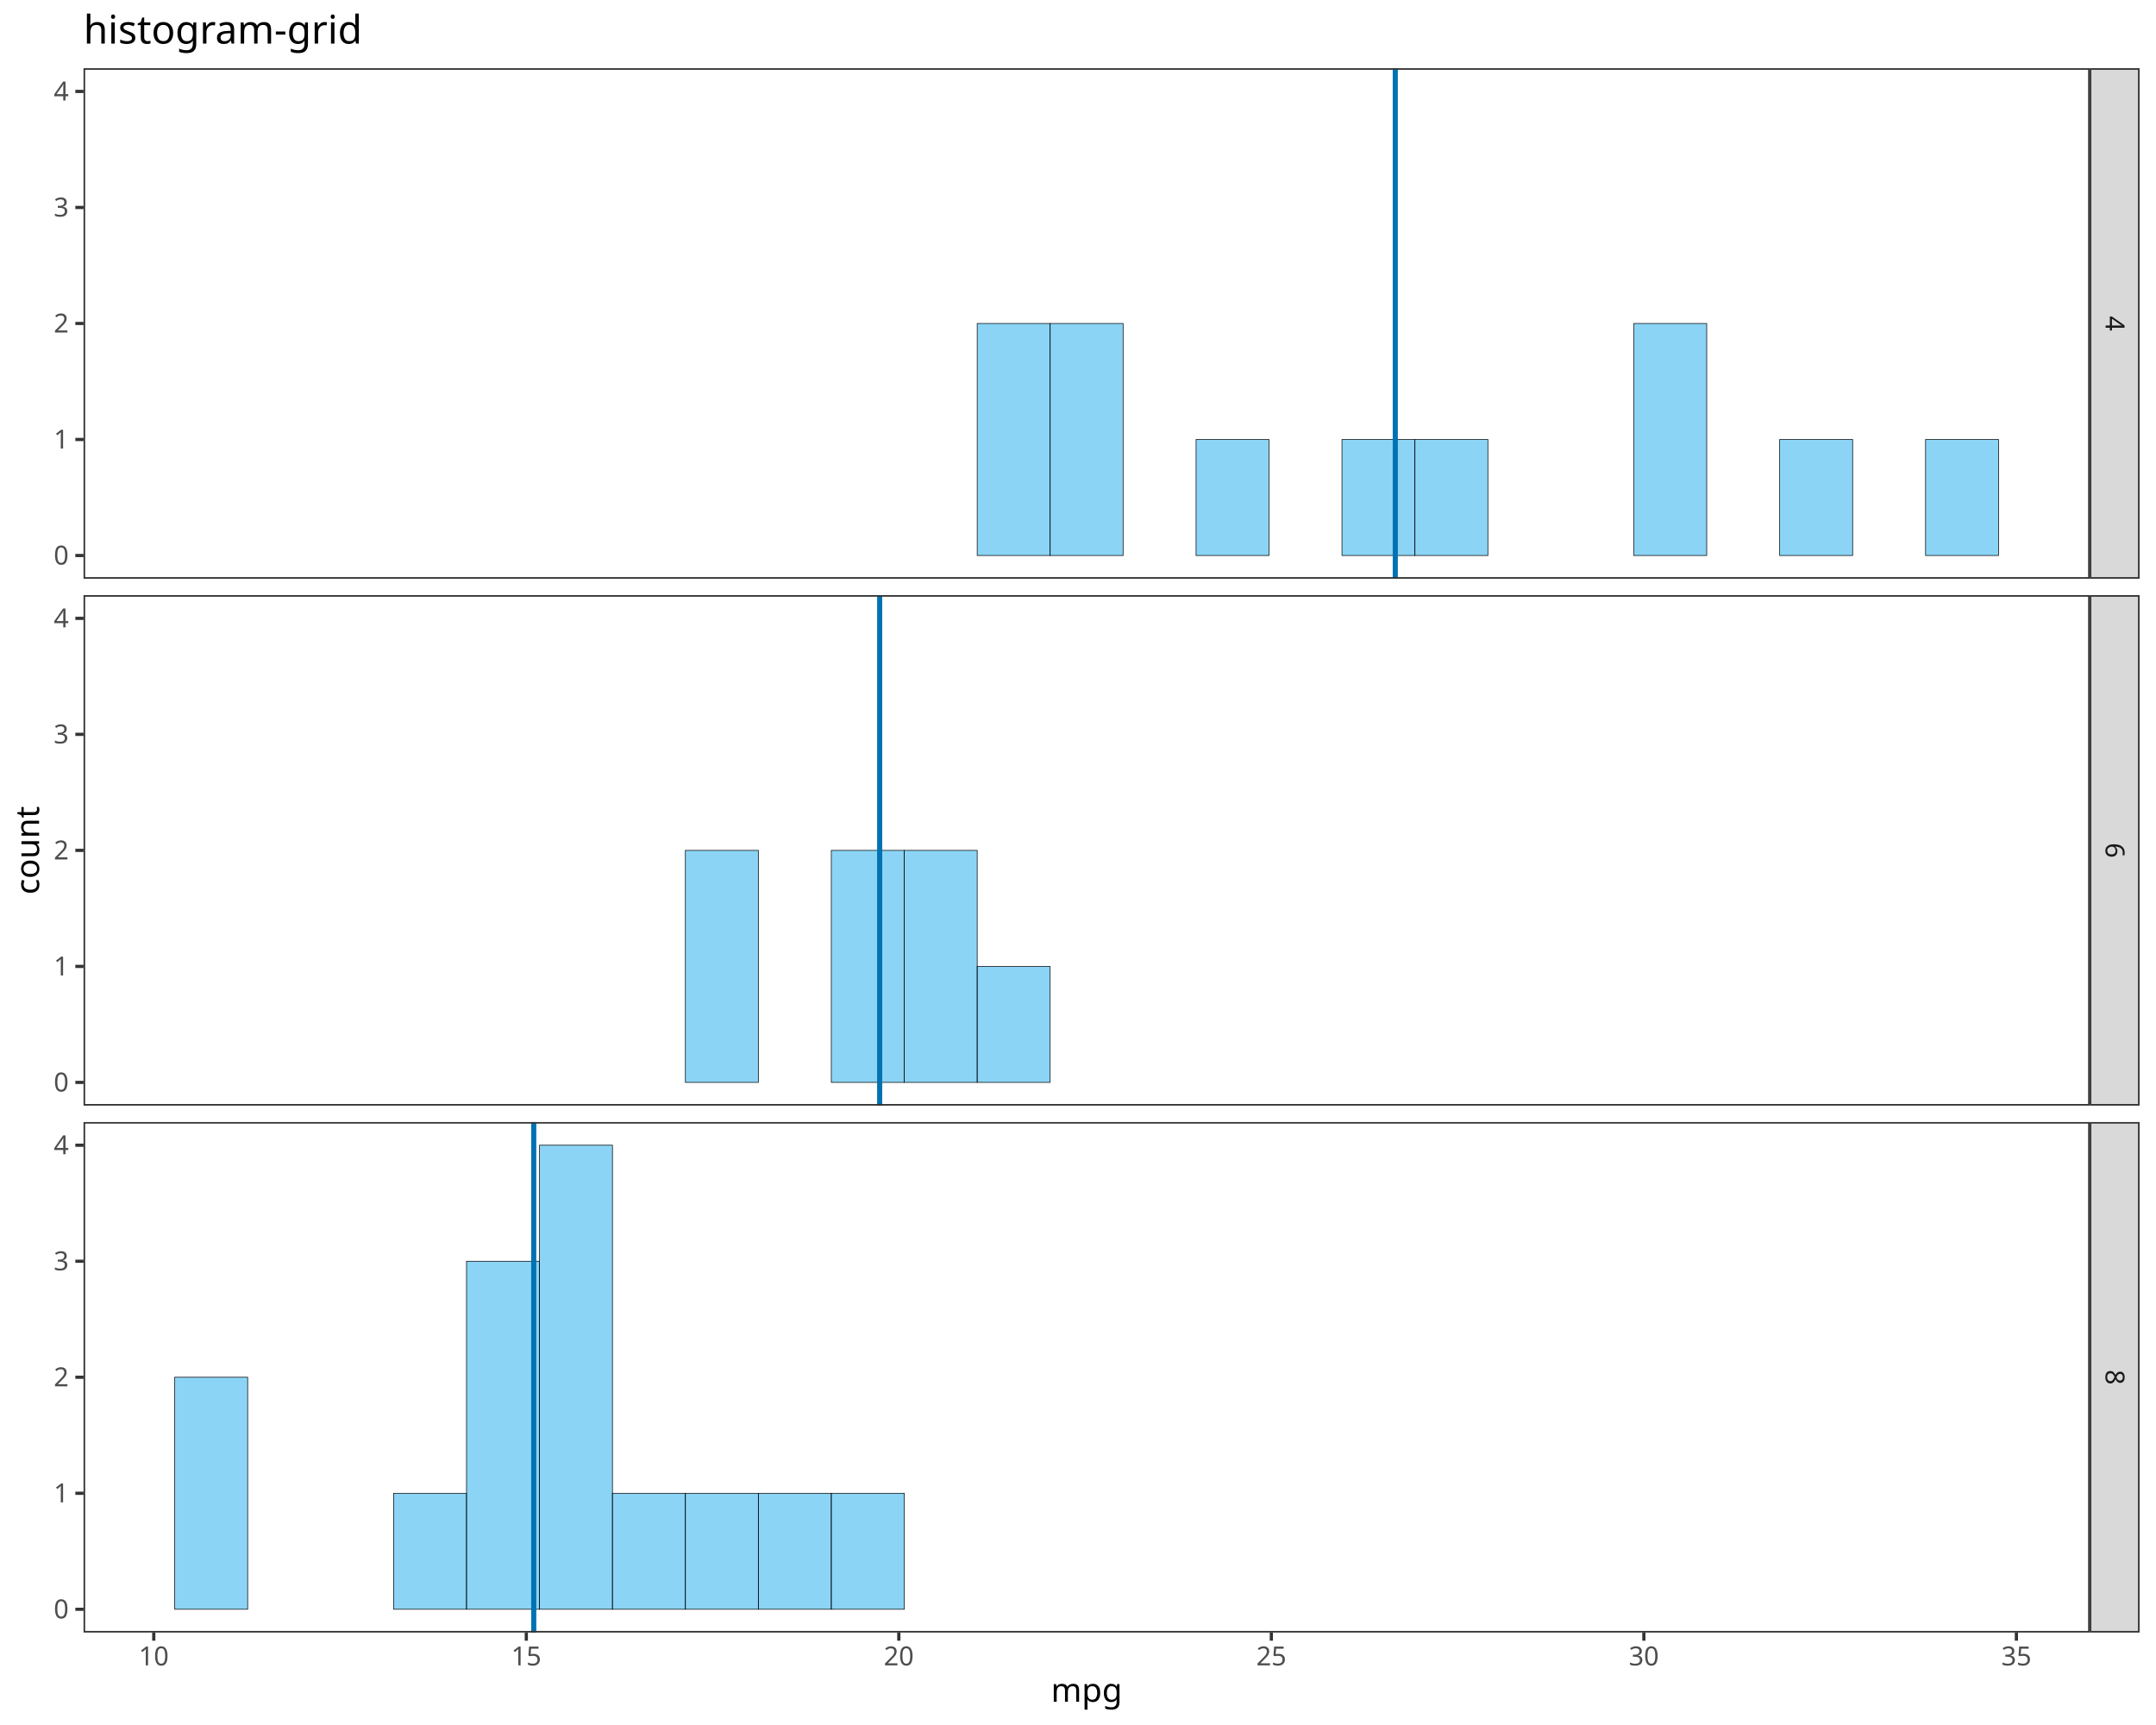
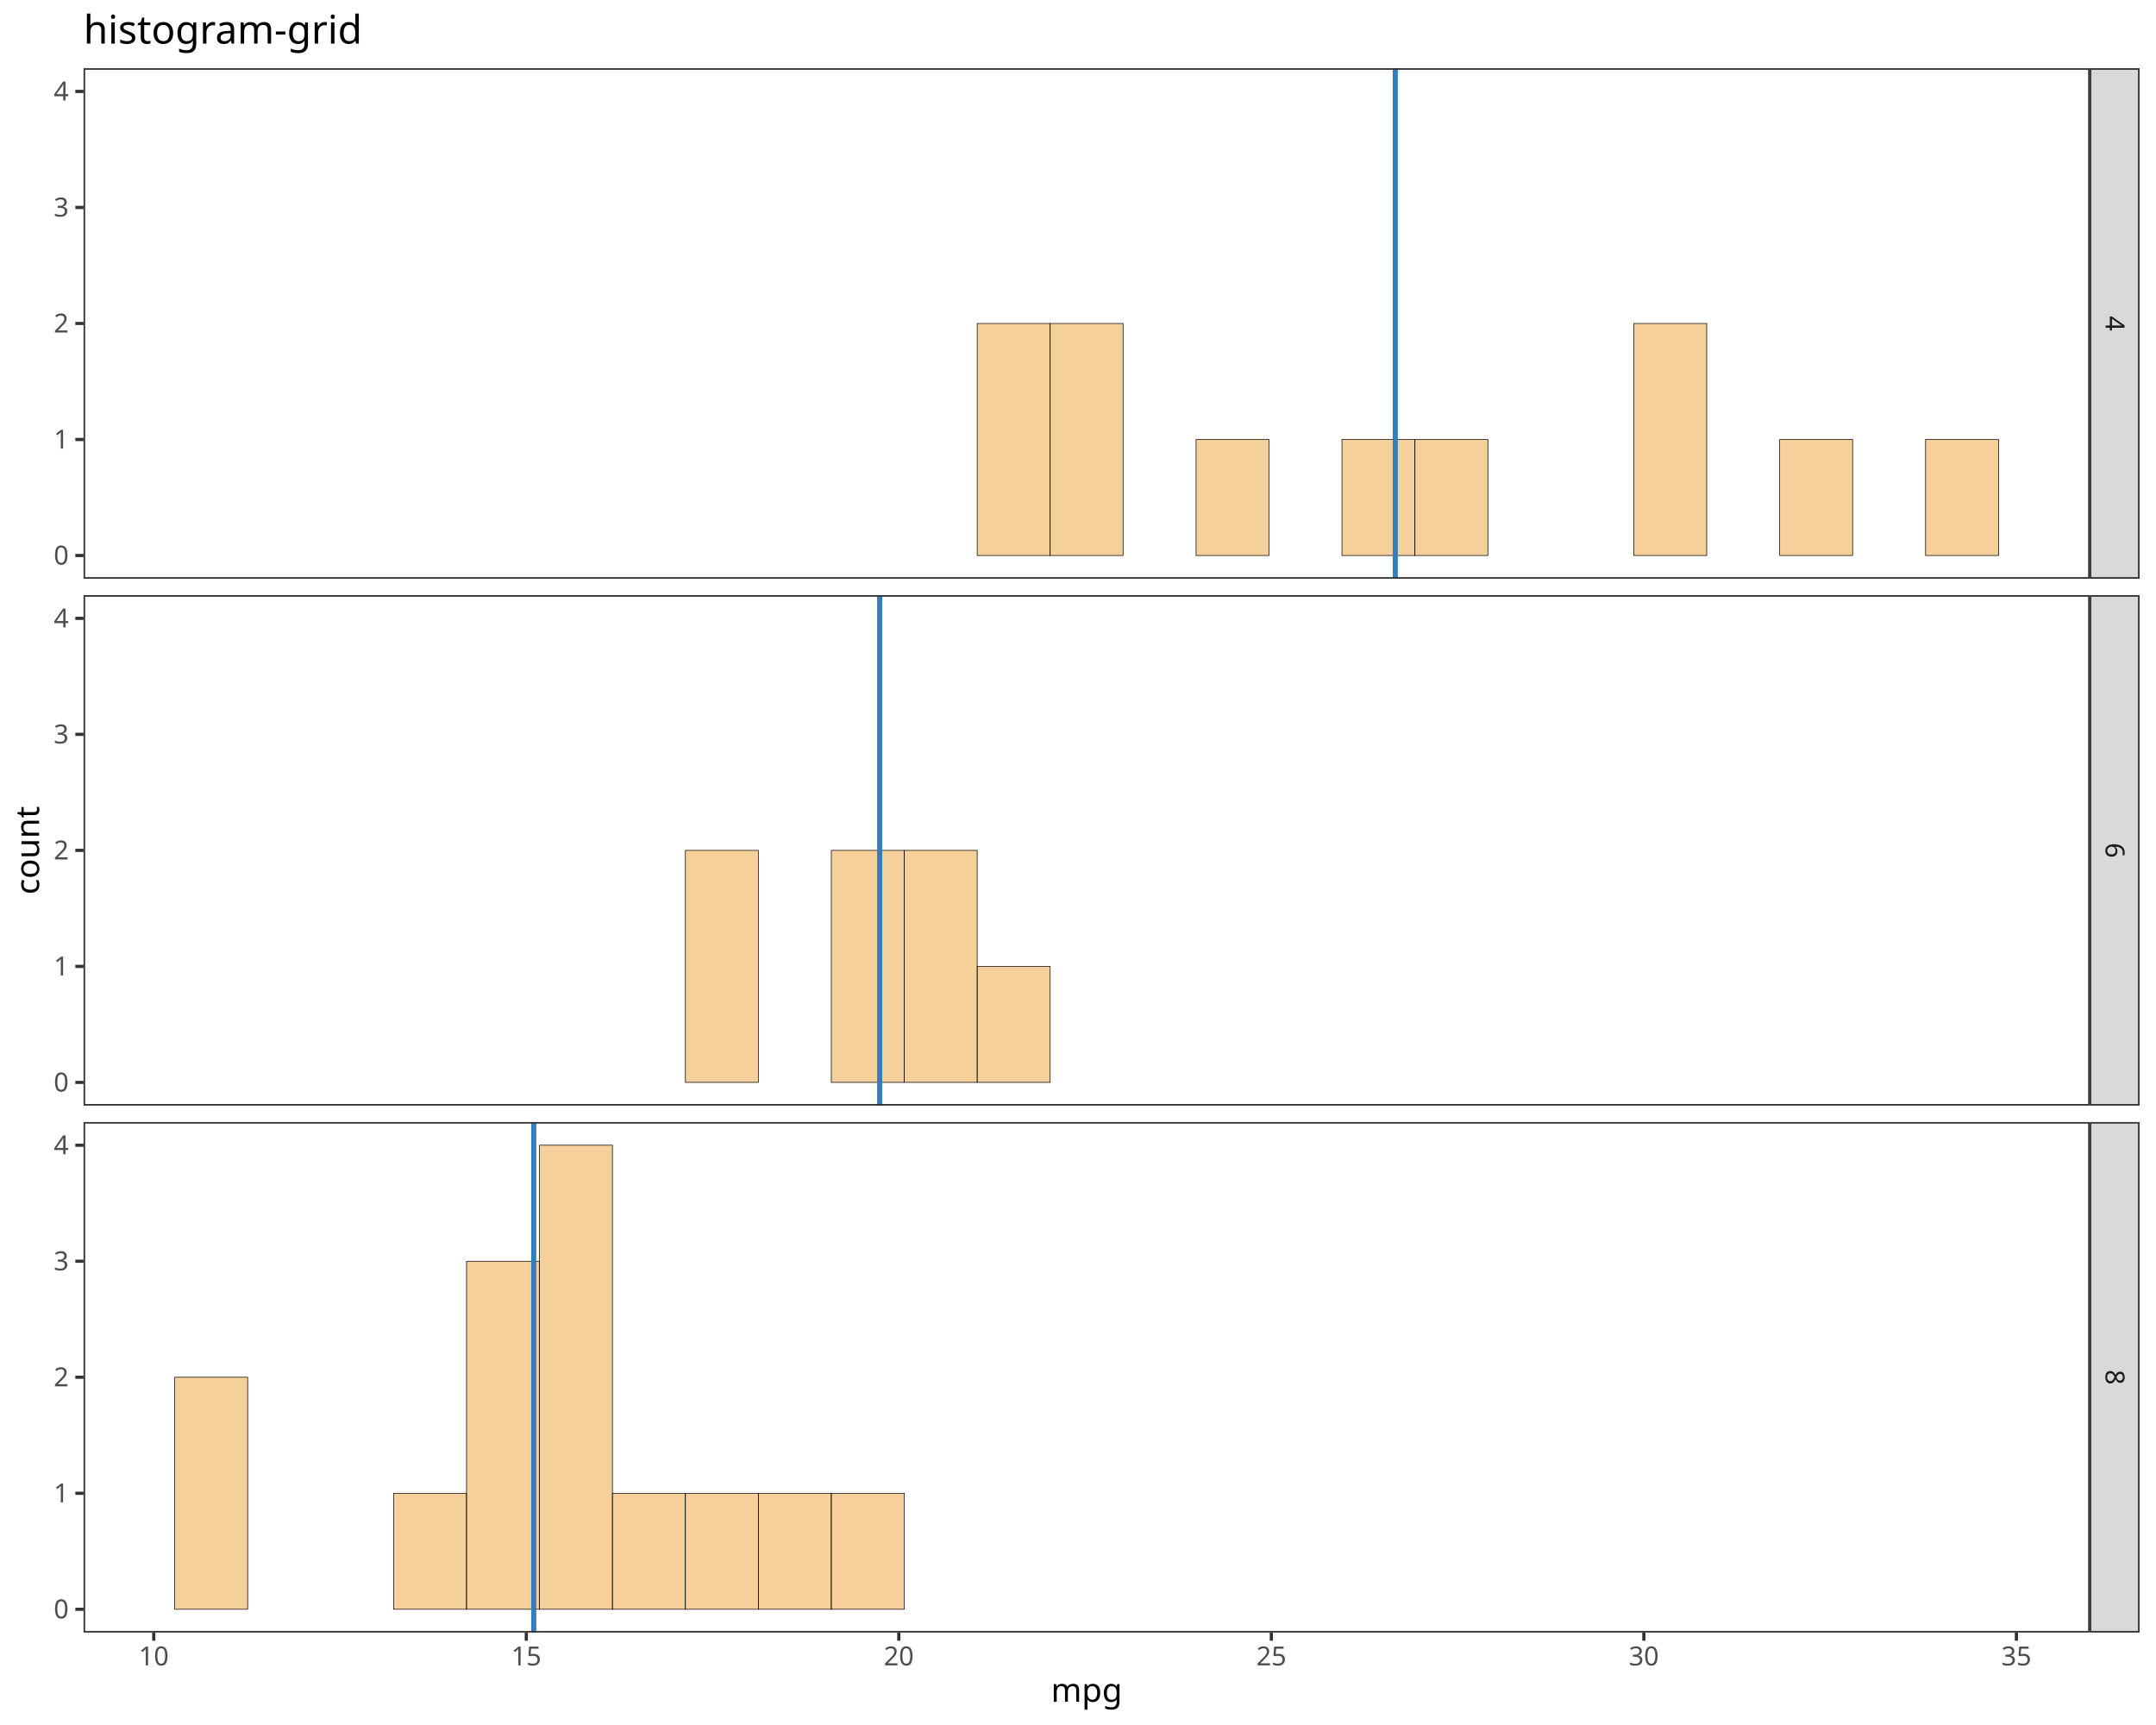
<svg xmlns="http://www.w3.org/2000/svg" class="svglite" data-engine-version="2.0" width="720.00pt" height="576.00pt" viewBox="0 0 720.00 576.00">
  <defs>
    <style type="text/css">
    .svglite line, .svglite polyline, .svglite polygon, .svglite path, .svglite rect, .svglite circle {
      fill: none;
      stroke: #000000;
      stroke-linecap: round;
      stroke-linejoin: round;
      stroke-miterlimit: 10.00;
    }
  </style>
  </defs>
  <rect width="100%" height="100%" style="stroke: none; fill: #FFFFFF;" />
  <defs>
    <clipPath id="cpMC4wMHw3MjAuMDB8MC4wMHw1NzYuMDA=">
      <rect x="0.00" y="0.00" width="720.00" height="576.00" />
    </clipPath>
  </defs>
  <g clip-path="url(#cpMC4wMHw3MjAuMDB8MC4wMHw1NzYuMDA=)">
    <rect x="0.00" y="0.00" width="720.00" height="576.00" style="stroke-width: 1.07; stroke: #FFFFFF; fill: #FFFFFF;" />
  </g>
  <defs>
    <clipPath id="cpMjcuOTB8Njk3Ljg3fDIyLjc4fDE5My4yNA==">
      <rect x="27.90" y="22.78" width="669.97" height="170.46" />
    </clipPath>
  </defs>
  <g clip-path="url(#cpMjcuOTB8Njk3Ljg3fDIyLjc4fDE5My4yNA==)">
    <rect x="27.90" y="22.78" width="669.97" height="170.46" style="stroke-width: 1.07; stroke: none; fill: #FFFFFF;" />
-     <rect x="58.35" y="185.49" width="24.36" height="0.00" style="stroke-width: 0.21; stroke-linecap: square; stroke-linejoin: miter; fill: #19ABED; fill-opacity: 0.50;" />
-     <rect x="82.71" y="185.49" width="24.36" height="0.00" style="stroke-width: 0.21; stroke-linecap: square; stroke-linejoin: miter; fill: #19ABED; fill-opacity: 0.50;" />
-     <rect x="107.08" y="185.49" width="24.36" height="0.00" style="stroke-width: 0.21; stroke-linecap: square; stroke-linejoin: miter; fill: #19ABED; fill-opacity: 0.50;" />
-     <rect x="131.44" y="185.49" width="24.36" height="0.00" style="stroke-width: 0.21; stroke-linecap: square; stroke-linejoin: miter; fill: #19ABED; fill-opacity: 0.50;" />
-     <rect x="155.80" y="185.49" width="24.36" height="0.00" style="stroke-width: 0.21; stroke-linecap: square; stroke-linejoin: miter; fill: #19ABED; fill-opacity: 0.50;" />
-     <rect x="180.17" y="185.49" width="24.36" height="0.00" style="stroke-width: 0.21; stroke-linecap: square; stroke-linejoin: miter; fill: #19ABED; fill-opacity: 0.50;" />
-     <rect x="204.53" y="185.49" width="24.36" height="0.00" style="stroke-width: 0.21; stroke-linecap: square; stroke-linejoin: miter; fill: #19ABED; fill-opacity: 0.50;" />
-     <rect x="228.89" y="185.49" width="24.36" height="0.00" style="stroke-width: 0.21; stroke-linecap: square; stroke-linejoin: miter; fill: #19ABED; fill-opacity: 0.50;" />
-     <rect x="253.25" y="185.49" width="24.36" height="0.00" style="stroke-width: 0.21; stroke-linecap: square; stroke-linejoin: miter; fill: #19ABED; fill-opacity: 0.50;" />
-     <rect x="277.62" y="185.49" width="24.36" height="0.00" style="stroke-width: 0.21; stroke-linecap: square; stroke-linejoin: miter; fill: #19ABED; fill-opacity: 0.50;" />
-     <rect x="301.98" y="185.49" width="24.36" height="0.00" style="stroke-width: 0.21; stroke-linecap: square; stroke-linejoin: miter; fill: #19ABED; fill-opacity: 0.50;" />
-     <rect x="326.34" y="108.01" width="24.36" height="77.48" style="stroke-width: 0.21; stroke-linecap: square; stroke-linejoin: miter; fill: #19ABED; fill-opacity: 0.50;" />
-     <rect x="350.70" y="108.01" width="24.36" height="77.48" style="stroke-width: 0.21; stroke-linecap: square; stroke-linejoin: miter; fill: #19ABED; fill-opacity: 0.50;" />
-     <rect x="375.07" y="185.49" width="24.36" height="0.00" style="stroke-width: 0.21; stroke-linecap: square; stroke-linejoin: miter; fill: #19ABED; fill-opacity: 0.50;" />
-     <rect x="399.43" y="146.75" width="24.36" height="38.74" style="stroke-width: 0.21; stroke-linecap: square; stroke-linejoin: miter; fill: #19ABED; fill-opacity: 0.50;" />
-     <rect x="423.79" y="185.49" width="24.36" height="0.00" style="stroke-width: 0.21; stroke-linecap: square; stroke-linejoin: miter; fill: #19ABED; fill-opacity: 0.50;" />
-     <rect x="448.15" y="146.75" width="24.36" height="38.74" style="stroke-width: 0.21; stroke-linecap: square; stroke-linejoin: miter; fill: #19ABED; fill-opacity: 0.50;" />
-     <rect x="472.52" y="146.75" width="24.36" height="38.74" style="stroke-width: 0.21; stroke-linecap: square; stroke-linejoin: miter; fill: #19ABED; fill-opacity: 0.50;" />
-     <rect x="496.88" y="185.49" width="24.36" height="0.00" style="stroke-width: 0.21; stroke-linecap: square; stroke-linejoin: miter; fill: #19ABED; fill-opacity: 0.50;" />
-     <rect x="521.24" y="185.49" width="24.36" height="0.00" style="stroke-width: 0.21; stroke-linecap: square; stroke-linejoin: miter; fill: #19ABED; fill-opacity: 0.50;" />
-     <rect x="545.60" y="108.01" width="24.36" height="77.48" style="stroke-width: 0.21; stroke-linecap: square; stroke-linejoin: miter; fill: #19ABED; fill-opacity: 0.50;" />
-     <rect x="569.97" y="185.49" width="24.36" height="0.00" style="stroke-width: 0.21; stroke-linecap: square; stroke-linejoin: miter; fill: #19ABED; fill-opacity: 0.50;" />
-     <rect x="594.33" y="146.75" width="24.36" height="38.74" style="stroke-width: 0.21; stroke-linecap: square; stroke-linejoin: miter; fill: #19ABED; fill-opacity: 0.50;" />
-     <rect x="618.69" y="185.49" width="24.36" height="0.00" style="stroke-width: 0.21; stroke-linecap: square; stroke-linejoin: miter; fill: #19ABED; fill-opacity: 0.50;" />
-     <rect x="643.05" y="146.75" width="24.36" height="38.74" style="stroke-width: 0.21; stroke-linecap: square; stroke-linejoin: miter; fill: #19ABED; fill-opacity: 0.50;" />
-     <line x1="465.96" y1="193.24" x2="465.96" y2="22.78" style="stroke-width: 1.71; stroke: #0072B2; stroke-linecap: butt;" />
+     <rect x="58.35" y="185.49" width="24.36" height="0.00" style="stroke-width: 0.21; stroke-linecap: square; stroke-linejoin: miter; fill: #EEA236; fill-opacity: 0.50;" />
+     <rect x="82.71" y="185.49" width="24.36" height="0.00" style="stroke-width: 0.21; stroke-linecap: square; stroke-linejoin: miter; fill: #EEA236; fill-opacity: 0.50;" />
+     <rect x="107.08" y="185.49" width="24.36" height="0.00" style="stroke-width: 0.21; stroke-linecap: square; stroke-linejoin: miter; fill: #EEA236; fill-opacity: 0.50;" />
+     <rect x="131.44" y="185.49" width="24.36" height="0.00" style="stroke-width: 0.21; stroke-linecap: square; stroke-linejoin: miter; fill: #EEA236; fill-opacity: 0.50;" />
+     <rect x="155.80" y="185.49" width="24.36" height="0.00" style="stroke-width: 0.21; stroke-linecap: square; stroke-linejoin: miter; fill: #EEA236; fill-opacity: 0.50;" />
+     <rect x="180.17" y="185.49" width="24.36" height="0.00" style="stroke-width: 0.21; stroke-linecap: square; stroke-linejoin: miter; fill: #EEA236; fill-opacity: 0.50;" />
+     <rect x="204.53" y="185.49" width="24.36" height="0.00" style="stroke-width: 0.21; stroke-linecap: square; stroke-linejoin: miter; fill: #EEA236; fill-opacity: 0.50;" />
+     <rect x="228.89" y="185.49" width="24.36" height="0.00" style="stroke-width: 0.21; stroke-linecap: square; stroke-linejoin: miter; fill: #EEA236; fill-opacity: 0.50;" />
+     <rect x="253.25" y="185.49" width="24.36" height="0.00" style="stroke-width: 0.21; stroke-linecap: square; stroke-linejoin: miter; fill: #EEA236; fill-opacity: 0.50;" />
+     <rect x="277.62" y="185.49" width="24.36" height="0.00" style="stroke-width: 0.21; stroke-linecap: square; stroke-linejoin: miter; fill: #EEA236; fill-opacity: 0.50;" />
+     <rect x="301.98" y="185.49" width="24.36" height="0.00" style="stroke-width: 0.21; stroke-linecap: square; stroke-linejoin: miter; fill: #EEA236; fill-opacity: 0.50;" />
+     <rect x="326.34" y="108.01" width="24.36" height="77.48" style="stroke-width: 0.21; stroke-linecap: square; stroke-linejoin: miter; fill: #EEA236; fill-opacity: 0.50;" />
+     <rect x="350.70" y="108.01" width="24.36" height="77.48" style="stroke-width: 0.21; stroke-linecap: square; stroke-linejoin: miter; fill: #EEA236; fill-opacity: 0.50;" />
+     <rect x="375.07" y="185.49" width="24.36" height="0.00" style="stroke-width: 0.21; stroke-linecap: square; stroke-linejoin: miter; fill: #EEA236; fill-opacity: 0.50;" />
+     <rect x="399.43" y="146.75" width="24.36" height="38.74" style="stroke-width: 0.21; stroke-linecap: square; stroke-linejoin: miter; fill: #EEA236; fill-opacity: 0.50;" />
+     <rect x="423.79" y="185.49" width="24.36" height="0.00" style="stroke-width: 0.21; stroke-linecap: square; stroke-linejoin: miter; fill: #EEA236; fill-opacity: 0.50;" />
+     <rect x="448.15" y="146.75" width="24.36" height="38.74" style="stroke-width: 0.21; stroke-linecap: square; stroke-linejoin: miter; fill: #EEA236; fill-opacity: 0.50;" />
+     <rect x="472.52" y="146.75" width="24.36" height="38.74" style="stroke-width: 0.21; stroke-linecap: square; stroke-linejoin: miter; fill: #EEA236; fill-opacity: 0.50;" />
+     <rect x="496.88" y="185.49" width="24.36" height="0.00" style="stroke-width: 0.21; stroke-linecap: square; stroke-linejoin: miter; fill: #EEA236; fill-opacity: 0.50;" />
+     <rect x="521.24" y="185.49" width="24.36" height="0.00" style="stroke-width: 0.21; stroke-linecap: square; stroke-linejoin: miter; fill: #EEA236; fill-opacity: 0.50;" />
+     <rect x="545.60" y="108.01" width="24.36" height="77.48" style="stroke-width: 0.21; stroke-linecap: square; stroke-linejoin: miter; fill: #EEA236; fill-opacity: 0.50;" />
+     <rect x="569.97" y="185.49" width="24.36" height="0.00" style="stroke-width: 0.21; stroke-linecap: square; stroke-linejoin: miter; fill: #EEA236; fill-opacity: 0.50;" />
+     <rect x="594.33" y="146.75" width="24.36" height="38.74" style="stroke-width: 0.21; stroke-linecap: square; stroke-linejoin: miter; fill: #EEA236; fill-opacity: 0.50;" />
+     <rect x="618.69" y="185.49" width="24.36" height="0.00" style="stroke-width: 0.21; stroke-linecap: square; stroke-linejoin: miter; fill: #EEA236; fill-opacity: 0.50;" />
+     <rect x="643.05" y="146.75" width="24.36" height="38.74" style="stroke-width: 0.21; stroke-linecap: square; stroke-linejoin: miter; fill: #EEA236; fill-opacity: 0.50;" />
+     <line x1="465.96" y1="193.24" x2="465.96" y2="22.78" style="stroke-width: 1.71; stroke: #357EBD; stroke-linecap: butt;" />
    <rect x="27.90" y="22.78" width="669.97" height="170.46" style="stroke-width: 1.07; stroke: #333333;" />
  </g>
  <g clip-path="url(#cpMC4wMHw3MjAuMDB8MC4wMHw1NzYuMDA=)">
</g>
  <defs>
    <clipPath id="cpMjcuOTB8Njk3Ljg3fDE5OC43MnwzNjkuMTg=">
      <rect x="27.90" y="198.72" width="669.97" height="170.46" />
    </clipPath>
  </defs>
  <g clip-path="url(#cpMjcuOTB8Njk3Ljg3fDE5OC43MnwzNjkuMTg=)">
    <rect x="27.90" y="198.72" width="669.97" height="170.46" style="stroke-width: 1.07; stroke: none; fill: #FFFFFF;" />
-     <rect x="58.35" y="361.43" width="24.36" height="0.00" style="stroke-width: 0.21; stroke-linecap: square; stroke-linejoin: miter; fill: #19ABED; fill-opacity: 0.50;" />
-     <rect x="82.71" y="361.43" width="24.36" height="0.00" style="stroke-width: 0.21; stroke-linecap: square; stroke-linejoin: miter; fill: #19ABED; fill-opacity: 0.50;" />
-     <rect x="107.08" y="361.43" width="24.36" height="0.00" style="stroke-width: 0.21; stroke-linecap: square; stroke-linejoin: miter; fill: #19ABED; fill-opacity: 0.50;" />
-     <rect x="131.44" y="361.43" width="24.36" height="0.00" style="stroke-width: 0.21; stroke-linecap: square; stroke-linejoin: miter; fill: #19ABED; fill-opacity: 0.50;" />
-     <rect x="155.80" y="361.43" width="24.36" height="0.00" style="stroke-width: 0.21; stroke-linecap: square; stroke-linejoin: miter; fill: #19ABED; fill-opacity: 0.50;" />
-     <rect x="180.17" y="361.43" width="24.36" height="0.00" style="stroke-width: 0.21; stroke-linecap: square; stroke-linejoin: miter; fill: #19ABED; fill-opacity: 0.50;" />
-     <rect x="204.53" y="361.43" width="24.36" height="0.00" style="stroke-width: 0.21; stroke-linecap: square; stroke-linejoin: miter; fill: #19ABED; fill-opacity: 0.50;" />
-     <rect x="228.89" y="283.95" width="24.36" height="77.48" style="stroke-width: 0.21; stroke-linecap: square; stroke-linejoin: miter; fill: #19ABED; fill-opacity: 0.50;" />
-     <rect x="253.25" y="361.43" width="24.36" height="0.00" style="stroke-width: 0.21; stroke-linecap: square; stroke-linejoin: miter; fill: #19ABED; fill-opacity: 0.50;" />
-     <rect x="277.62" y="283.95" width="24.36" height="77.48" style="stroke-width: 0.21; stroke-linecap: square; stroke-linejoin: miter; fill: #19ABED; fill-opacity: 0.50;" />
-     <rect x="301.98" y="283.95" width="24.36" height="77.48" style="stroke-width: 0.21; stroke-linecap: square; stroke-linejoin: miter; fill: #19ABED; fill-opacity: 0.50;" />
-     <rect x="326.34" y="322.69" width="24.36" height="38.74" style="stroke-width: 0.21; stroke-linecap: square; stroke-linejoin: miter; fill: #19ABED; fill-opacity: 0.50;" />
-     <rect x="350.70" y="361.43" width="24.36" height="0.00" style="stroke-width: 0.21; stroke-linecap: square; stroke-linejoin: miter; fill: #19ABED; fill-opacity: 0.50;" />
-     <rect x="375.07" y="361.43" width="24.36" height="0.00" style="stroke-width: 0.21; stroke-linecap: square; stroke-linejoin: miter; fill: #19ABED; fill-opacity: 0.50;" />
-     <rect x="399.43" y="361.43" width="24.36" height="0.00" style="stroke-width: 0.21; stroke-linecap: square; stroke-linejoin: miter; fill: #19ABED; fill-opacity: 0.50;" />
-     <rect x="423.79" y="361.43" width="24.36" height="0.00" style="stroke-width: 0.21; stroke-linecap: square; stroke-linejoin: miter; fill: #19ABED; fill-opacity: 0.50;" />
-     <rect x="448.15" y="361.43" width="24.36" height="0.00" style="stroke-width: 0.21; stroke-linecap: square; stroke-linejoin: miter; fill: #19ABED; fill-opacity: 0.50;" />
-     <rect x="472.52" y="361.43" width="24.36" height="0.00" style="stroke-width: 0.21; stroke-linecap: square; stroke-linejoin: miter; fill: #19ABED; fill-opacity: 0.50;" />
-     <rect x="496.88" y="361.43" width="24.36" height="0.00" style="stroke-width: 0.21; stroke-linecap: square; stroke-linejoin: miter; fill: #19ABED; fill-opacity: 0.50;" />
-     <rect x="521.24" y="361.43" width="24.36" height="0.00" style="stroke-width: 0.21; stroke-linecap: square; stroke-linejoin: miter; fill: #19ABED; fill-opacity: 0.50;" />
-     <rect x="545.60" y="361.43" width="24.36" height="0.00" style="stroke-width: 0.21; stroke-linecap: square; stroke-linejoin: miter; fill: #19ABED; fill-opacity: 0.50;" />
-     <rect x="569.97" y="361.43" width="24.36" height="0.00" style="stroke-width: 0.21; stroke-linecap: square; stroke-linejoin: miter; fill: #19ABED; fill-opacity: 0.50;" />
-     <rect x="594.33" y="361.43" width="24.36" height="0.00" style="stroke-width: 0.21; stroke-linecap: square; stroke-linejoin: miter; fill: #19ABED; fill-opacity: 0.50;" />
-     <rect x="618.69" y="361.43" width="24.36" height="0.00" style="stroke-width: 0.21; stroke-linecap: square; stroke-linejoin: miter; fill: #19ABED; fill-opacity: 0.50;" />
-     <rect x="643.05" y="361.43" width="24.36" height="0.00" style="stroke-width: 0.21; stroke-linecap: square; stroke-linejoin: miter; fill: #19ABED; fill-opacity: 0.50;" />
-     <line x1="293.77" y1="369.18" x2="293.77" y2="198.72" style="stroke-width: 1.71; stroke: #0072B2; stroke-linecap: butt;" />
+     <rect x="58.35" y="361.43" width="24.36" height="0.00" style="stroke-width: 0.21; stroke-linecap: square; stroke-linejoin: miter; fill: #EEA236; fill-opacity: 0.50;" />
+     <rect x="82.71" y="361.43" width="24.36" height="0.00" style="stroke-width: 0.21; stroke-linecap: square; stroke-linejoin: miter; fill: #EEA236; fill-opacity: 0.50;" />
+     <rect x="107.08" y="361.43" width="24.36" height="0.00" style="stroke-width: 0.21; stroke-linecap: square; stroke-linejoin: miter; fill: #EEA236; fill-opacity: 0.50;" />
+     <rect x="131.44" y="361.43" width="24.36" height="0.00" style="stroke-width: 0.21; stroke-linecap: square; stroke-linejoin: miter; fill: #EEA236; fill-opacity: 0.50;" />
+     <rect x="155.80" y="361.43" width="24.36" height="0.00" style="stroke-width: 0.21; stroke-linecap: square; stroke-linejoin: miter; fill: #EEA236; fill-opacity: 0.50;" />
+     <rect x="180.17" y="361.43" width="24.36" height="0.00" style="stroke-width: 0.21; stroke-linecap: square; stroke-linejoin: miter; fill: #EEA236; fill-opacity: 0.50;" />
+     <rect x="204.53" y="361.43" width="24.36" height="0.00" style="stroke-width: 0.21; stroke-linecap: square; stroke-linejoin: miter; fill: #EEA236; fill-opacity: 0.50;" />
+     <rect x="228.89" y="283.95" width="24.36" height="77.48" style="stroke-width: 0.21; stroke-linecap: square; stroke-linejoin: miter; fill: #EEA236; fill-opacity: 0.50;" />
+     <rect x="253.25" y="361.43" width="24.36" height="0.00" style="stroke-width: 0.21; stroke-linecap: square; stroke-linejoin: miter; fill: #EEA236; fill-opacity: 0.50;" />
+     <rect x="277.62" y="283.95" width="24.36" height="77.48" style="stroke-width: 0.21; stroke-linecap: square; stroke-linejoin: miter; fill: #EEA236; fill-opacity: 0.50;" />
+     <rect x="301.98" y="283.95" width="24.36" height="77.48" style="stroke-width: 0.21; stroke-linecap: square; stroke-linejoin: miter; fill: #EEA236; fill-opacity: 0.50;" />
+     <rect x="326.34" y="322.69" width="24.36" height="38.74" style="stroke-width: 0.21; stroke-linecap: square; stroke-linejoin: miter; fill: #EEA236; fill-opacity: 0.50;" />
+     <rect x="350.70" y="361.43" width="24.36" height="0.00" style="stroke-width: 0.21; stroke-linecap: square; stroke-linejoin: miter; fill: #EEA236; fill-opacity: 0.50;" />
+     <rect x="375.07" y="361.43" width="24.36" height="0.00" style="stroke-width: 0.21; stroke-linecap: square; stroke-linejoin: miter; fill: #EEA236; fill-opacity: 0.50;" />
+     <rect x="399.43" y="361.43" width="24.36" height="0.00" style="stroke-width: 0.21; stroke-linecap: square; stroke-linejoin: miter; fill: #EEA236; fill-opacity: 0.50;" />
+     <rect x="423.79" y="361.43" width="24.36" height="0.00" style="stroke-width: 0.21; stroke-linecap: square; stroke-linejoin: miter; fill: #EEA236; fill-opacity: 0.50;" />
+     <rect x="448.15" y="361.43" width="24.36" height="0.00" style="stroke-width: 0.21; stroke-linecap: square; stroke-linejoin: miter; fill: #EEA236; fill-opacity: 0.50;" />
+     <rect x="472.52" y="361.43" width="24.36" height="0.00" style="stroke-width: 0.21; stroke-linecap: square; stroke-linejoin: miter; fill: #EEA236; fill-opacity: 0.50;" />
+     <rect x="496.88" y="361.43" width="24.36" height="0.00" style="stroke-width: 0.21; stroke-linecap: square; stroke-linejoin: miter; fill: #EEA236; fill-opacity: 0.50;" />
+     <rect x="521.24" y="361.43" width="24.36" height="0.00" style="stroke-width: 0.21; stroke-linecap: square; stroke-linejoin: miter; fill: #EEA236; fill-opacity: 0.50;" />
+     <rect x="545.60" y="361.43" width="24.36" height="0.00" style="stroke-width: 0.21; stroke-linecap: square; stroke-linejoin: miter; fill: #EEA236; fill-opacity: 0.50;" />
+     <rect x="569.97" y="361.43" width="24.36" height="0.00" style="stroke-width: 0.21; stroke-linecap: square; stroke-linejoin: miter; fill: #EEA236; fill-opacity: 0.50;" />
+     <rect x="594.33" y="361.43" width="24.36" height="0.00" style="stroke-width: 0.21; stroke-linecap: square; stroke-linejoin: miter; fill: #EEA236; fill-opacity: 0.50;" />
+     <rect x="618.69" y="361.43" width="24.36" height="0.00" style="stroke-width: 0.21; stroke-linecap: square; stroke-linejoin: miter; fill: #EEA236; fill-opacity: 0.50;" />
+     <rect x="643.05" y="361.43" width="24.36" height="0.00" style="stroke-width: 0.21; stroke-linecap: square; stroke-linejoin: miter; fill: #EEA236; fill-opacity: 0.50;" />
+     <line x1="293.77" y1="369.18" x2="293.77" y2="198.72" style="stroke-width: 1.71; stroke: #357EBD; stroke-linecap: butt;" />
    <rect x="27.90" y="198.72" width="669.97" height="170.46" style="stroke-width: 1.07; stroke: #333333;" />
  </g>
  <g clip-path="url(#cpMC4wMHw3MjAuMDB8MC4wMHw1NzYuMDA=)">
</g>
  <defs>
    <clipPath id="cpMjcuOTB8Njk3Ljg3fDM3NC42Nnw1NDUuMTE=">
      <rect x="27.90" y="374.66" width="669.97" height="170.46" />
    </clipPath>
  </defs>
  <g clip-path="url(#cpMjcuOTB8Njk3Ljg3fDM3NC42Nnw1NDUuMTE=)">
    <rect x="27.90" y="374.66" width="669.97" height="170.46" style="stroke-width: 1.07; stroke: none; fill: #FFFFFF;" />
-     <rect x="58.35" y="459.88" width="24.36" height="77.48" style="stroke-width: 0.21; stroke-linecap: square; stroke-linejoin: miter; fill: #19ABED; fill-opacity: 0.50;" />
-     <rect x="82.71" y="537.36" width="24.36" height="0.00" style="stroke-width: 0.21; stroke-linecap: square; stroke-linejoin: miter; fill: #19ABED; fill-opacity: 0.50;" />
-     <rect x="107.08" y="537.36" width="24.36" height="0.00" style="stroke-width: 0.21; stroke-linecap: square; stroke-linejoin: miter; fill: #19ABED; fill-opacity: 0.50;" />
-     <rect x="131.44" y="498.62" width="24.36" height="38.74" style="stroke-width: 0.21; stroke-linecap: square; stroke-linejoin: miter; fill: #19ABED; fill-opacity: 0.50;" />
-     <rect x="155.80" y="421.14" width="24.36" height="116.22" style="stroke-width: 0.21; stroke-linecap: square; stroke-linejoin: miter; fill: #19ABED; fill-opacity: 0.50;" />
-     <rect x="180.17" y="382.40" width="24.36" height="154.96" style="stroke-width: 0.21; stroke-linecap: square; stroke-linejoin: miter; fill: #19ABED; fill-opacity: 0.50;" />
-     <rect x="204.53" y="498.62" width="24.36" height="38.74" style="stroke-width: 0.21; stroke-linecap: square; stroke-linejoin: miter; fill: #19ABED; fill-opacity: 0.50;" />
-     <rect x="228.89" y="498.62" width="24.36" height="38.74" style="stroke-width: 0.21; stroke-linecap: square; stroke-linejoin: miter; fill: #19ABED; fill-opacity: 0.50;" />
-     <rect x="253.25" y="498.62" width="24.36" height="38.74" style="stroke-width: 0.21; stroke-linecap: square; stroke-linejoin: miter; fill: #19ABED; fill-opacity: 0.50;" />
-     <rect x="277.62" y="498.62" width="24.36" height="38.74" style="stroke-width: 0.21; stroke-linecap: square; stroke-linejoin: miter; fill: #19ABED; fill-opacity: 0.50;" />
-     <rect x="301.98" y="537.36" width="24.36" height="0.00" style="stroke-width: 0.21; stroke-linecap: square; stroke-linejoin: miter; fill: #19ABED; fill-opacity: 0.50;" />
-     <rect x="326.34" y="537.36" width="24.36" height="0.00" style="stroke-width: 0.21; stroke-linecap: square; stroke-linejoin: miter; fill: #19ABED; fill-opacity: 0.50;" />
-     <rect x="350.70" y="537.36" width="24.36" height="0.00" style="stroke-width: 0.21; stroke-linecap: square; stroke-linejoin: miter; fill: #19ABED; fill-opacity: 0.50;" />
-     <rect x="375.07" y="537.36" width="24.36" height="0.00" style="stroke-width: 0.21; stroke-linecap: square; stroke-linejoin: miter; fill: #19ABED; fill-opacity: 0.50;" />
-     <rect x="399.43" y="537.36" width="24.36" height="0.00" style="stroke-width: 0.21; stroke-linecap: square; stroke-linejoin: miter; fill: #19ABED; fill-opacity: 0.50;" />
-     <rect x="423.79" y="537.36" width="24.36" height="0.00" style="stroke-width: 0.21; stroke-linecap: square; stroke-linejoin: miter; fill: #19ABED; fill-opacity: 0.50;" />
-     <rect x="448.15" y="537.36" width="24.36" height="0.00" style="stroke-width: 0.21; stroke-linecap: square; stroke-linejoin: miter; fill: #19ABED; fill-opacity: 0.50;" />
-     <rect x="472.52" y="537.36" width="24.36" height="0.00" style="stroke-width: 0.21; stroke-linecap: square; stroke-linejoin: miter; fill: #19ABED; fill-opacity: 0.50;" />
-     <rect x="496.88" y="537.36" width="24.36" height="0.00" style="stroke-width: 0.21; stroke-linecap: square; stroke-linejoin: miter; fill: #19ABED; fill-opacity: 0.50;" />
-     <rect x="521.24" y="537.36" width="24.36" height="0.00" style="stroke-width: 0.21; stroke-linecap: square; stroke-linejoin: miter; fill: #19ABED; fill-opacity: 0.50;" />
-     <rect x="545.60" y="537.36" width="24.36" height="0.00" style="stroke-width: 0.21; stroke-linecap: square; stroke-linejoin: miter; fill: #19ABED; fill-opacity: 0.50;" />
-     <rect x="569.97" y="537.36" width="24.36" height="0.00" style="stroke-width: 0.21; stroke-linecap: square; stroke-linejoin: miter; fill: #19ABED; fill-opacity: 0.50;" />
-     <rect x="594.33" y="537.36" width="24.36" height="0.00" style="stroke-width: 0.21; stroke-linecap: square; stroke-linejoin: miter; fill: #19ABED; fill-opacity: 0.50;" />
-     <rect x="618.69" y="537.36" width="24.36" height="0.00" style="stroke-width: 0.21; stroke-linecap: square; stroke-linejoin: miter; fill: #19ABED; fill-opacity: 0.50;" />
-     <rect x="643.05" y="537.36" width="24.36" height="0.00" style="stroke-width: 0.21; stroke-linecap: square; stroke-linejoin: miter; fill: #19ABED; fill-opacity: 0.50;" />
-     <line x1="178.25" y1="545.11" x2="178.25" y2="374.66" style="stroke-width: 1.71; stroke: #0072B2; stroke-linecap: butt;" />
+     <rect x="58.35" y="459.88" width="24.36" height="77.48" style="stroke-width: 0.21; stroke-linecap: square; stroke-linejoin: miter; fill: #EEA236; fill-opacity: 0.50;" />
+     <rect x="82.71" y="537.36" width="24.36" height="0.00" style="stroke-width: 0.21; stroke-linecap: square; stroke-linejoin: miter; fill: #EEA236; fill-opacity: 0.50;" />
+     <rect x="107.08" y="537.36" width="24.36" height="0.00" style="stroke-width: 0.21; stroke-linecap: square; stroke-linejoin: miter; fill: #EEA236; fill-opacity: 0.50;" />
+     <rect x="131.44" y="498.62" width="24.36" height="38.74" style="stroke-width: 0.21; stroke-linecap: square; stroke-linejoin: miter; fill: #EEA236; fill-opacity: 0.50;" />
+     <rect x="155.80" y="421.14" width="24.36" height="116.22" style="stroke-width: 0.21; stroke-linecap: square; stroke-linejoin: miter; fill: #EEA236; fill-opacity: 0.50;" />
+     <rect x="180.17" y="382.40" width="24.36" height="154.96" style="stroke-width: 0.21; stroke-linecap: square; stroke-linejoin: miter; fill: #EEA236; fill-opacity: 0.50;" />
+     <rect x="204.53" y="498.62" width="24.36" height="38.74" style="stroke-width: 0.21; stroke-linecap: square; stroke-linejoin: miter; fill: #EEA236; fill-opacity: 0.50;" />
+     <rect x="228.89" y="498.62" width="24.36" height="38.74" style="stroke-width: 0.21; stroke-linecap: square; stroke-linejoin: miter; fill: #EEA236; fill-opacity: 0.50;" />
+     <rect x="253.25" y="498.62" width="24.36" height="38.74" style="stroke-width: 0.21; stroke-linecap: square; stroke-linejoin: miter; fill: #EEA236; fill-opacity: 0.50;" />
+     <rect x="277.62" y="498.62" width="24.36" height="38.74" style="stroke-width: 0.21; stroke-linecap: square; stroke-linejoin: miter; fill: #EEA236; fill-opacity: 0.50;" />
+     <rect x="301.98" y="537.36" width="24.36" height="0.00" style="stroke-width: 0.21; stroke-linecap: square; stroke-linejoin: miter; fill: #EEA236; fill-opacity: 0.50;" />
+     <rect x="326.34" y="537.36" width="24.36" height="0.00" style="stroke-width: 0.21; stroke-linecap: square; stroke-linejoin: miter; fill: #EEA236; fill-opacity: 0.50;" />
+     <rect x="350.70" y="537.36" width="24.36" height="0.00" style="stroke-width: 0.21; stroke-linecap: square; stroke-linejoin: miter; fill: #EEA236; fill-opacity: 0.50;" />
+     <rect x="375.07" y="537.36" width="24.36" height="0.00" style="stroke-width: 0.21; stroke-linecap: square; stroke-linejoin: miter; fill: #EEA236; fill-opacity: 0.50;" />
+     <rect x="399.43" y="537.36" width="24.36" height="0.00" style="stroke-width: 0.21; stroke-linecap: square; stroke-linejoin: miter; fill: #EEA236; fill-opacity: 0.50;" />
+     <rect x="423.79" y="537.36" width="24.36" height="0.00" style="stroke-width: 0.21; stroke-linecap: square; stroke-linejoin: miter; fill: #EEA236; fill-opacity: 0.50;" />
+     <rect x="448.15" y="537.36" width="24.36" height="0.00" style="stroke-width: 0.21; stroke-linecap: square; stroke-linejoin: miter; fill: #EEA236; fill-opacity: 0.50;" />
+     <rect x="472.52" y="537.36" width="24.36" height="0.00" style="stroke-width: 0.21; stroke-linecap: square; stroke-linejoin: miter; fill: #EEA236; fill-opacity: 0.50;" />
+     <rect x="496.88" y="537.36" width="24.36" height="0.00" style="stroke-width: 0.21; stroke-linecap: square; stroke-linejoin: miter; fill: #EEA236; fill-opacity: 0.50;" />
+     <rect x="521.24" y="537.36" width="24.36" height="0.00" style="stroke-width: 0.21; stroke-linecap: square; stroke-linejoin: miter; fill: #EEA236; fill-opacity: 0.50;" />
+     <rect x="545.60" y="537.36" width="24.36" height="0.00" style="stroke-width: 0.21; stroke-linecap: square; stroke-linejoin: miter; fill: #EEA236; fill-opacity: 0.50;" />
+     <rect x="569.97" y="537.36" width="24.36" height="0.00" style="stroke-width: 0.21; stroke-linecap: square; stroke-linejoin: miter; fill: #EEA236; fill-opacity: 0.50;" />
+     <rect x="594.33" y="537.36" width="24.36" height="0.00" style="stroke-width: 0.21; stroke-linecap: square; stroke-linejoin: miter; fill: #EEA236; fill-opacity: 0.50;" />
+     <rect x="618.69" y="537.36" width="24.36" height="0.00" style="stroke-width: 0.21; stroke-linecap: square; stroke-linejoin: miter; fill: #EEA236; fill-opacity: 0.50;" />
+     <rect x="643.05" y="537.36" width="24.36" height="0.00" style="stroke-width: 0.21; stroke-linecap: square; stroke-linejoin: miter; fill: #EEA236; fill-opacity: 0.50;" />
+     <line x1="178.25" y1="545.11" x2="178.25" y2="374.66" style="stroke-width: 1.71; stroke: #357EBD; stroke-linecap: butt;" />
    <rect x="27.90" y="374.66" width="669.97" height="170.46" style="stroke-width: 1.07; stroke: #333333;" />
  </g>
  <g clip-path="url(#cpMC4wMHw3MjAuMDB8MC4wMHw1NzYuMDA=)">
</g>
  <defs>
    <clipPath id="cpNjk3Ljg3fDcxNC41MnwyMi43OHwxOTMuMjQ=">
      <rect x="697.87" y="22.78" width="16.65" height="170.46" />
    </clipPath>
  </defs>
  <g clip-path="url(#cpNjk3Ljg3fDcxNC41MnwyMi43OHwxOTMuMjQ=)">
    <rect x="697.87" y="22.78" width="16.65" height="170.46" style="stroke-width: 1.07; stroke: #333333; fill: #D9D9D9;" />
    <text transform="translate(703.17,108.01) rotate(90)" text-anchor="middle" style="font-size: 8.80px; fill: #1A1A1A; font-family: sans;" textLength="4.89px" lengthAdjust="spacingAndGlyphs">4</text>
  </g>
  <g clip-path="url(#cpMC4wMHw3MjAuMDB8MC4wMHw1NzYuMDA=)">
</g>
  <defs>
    <clipPath id="cpNjk3Ljg3fDcxNC41MnwxOTguNzJ8MzY5LjE4">
      <rect x="697.87" y="198.72" width="16.65" height="170.46" />
    </clipPath>
  </defs>
  <g clip-path="url(#cpNjk3Ljg3fDcxNC41MnwxOTguNzJ8MzY5LjE4)">
    <rect x="697.87" y="198.72" width="16.65" height="170.46" style="stroke-width: 1.07; stroke: #333333; fill: #D9D9D9;" />
    <text transform="translate(703.17,283.95) rotate(90)" text-anchor="middle" style="font-size: 8.80px; fill: #1A1A1A; font-family: sans;" textLength="4.89px" lengthAdjust="spacingAndGlyphs">6</text>
  </g>
  <g clip-path="url(#cpMC4wMHw3MjAuMDB8MC4wMHw1NzYuMDA=)">
</g>
  <defs>
    <clipPath id="cpNjk3Ljg3fDcxNC41MnwzNzQuNjZ8NTQ1LjEx">
      <rect x="697.87" y="374.66" width="16.65" height="170.46" />
    </clipPath>
  </defs>
  <g clip-path="url(#cpNjk3Ljg3fDcxNC41MnwzNzQuNjZ8NTQ1LjEx)">
    <rect x="697.87" y="374.66" width="16.65" height="170.46" style="stroke-width: 1.07; stroke: #333333; fill: #D9D9D9;" />
    <text transform="translate(703.17,459.88) rotate(90)" text-anchor="middle" style="font-size: 8.80px; fill: #1A1A1A; font-family: sans;" textLength="4.89px" lengthAdjust="spacingAndGlyphs">8</text>
  </g>
  <g clip-path="url(#cpMC4wMHw3MjAuMDB8MC4wMHw1NzYuMDA=)">
    <polyline points="51.35,547.85 51.35,545.11 " style="stroke-width: 1.07; stroke: #333333; stroke-linecap: butt;" />
    <polyline points="175.76,547.85 175.76,545.11 " style="stroke-width: 1.07; stroke: #333333; stroke-linecap: butt;" />
    <polyline points="300.16,547.85 300.16,545.11 " style="stroke-width: 1.07; stroke: #333333; stroke-linecap: butt;" />
    <polyline points="424.57,547.85 424.57,545.11 " style="stroke-width: 1.07; stroke: #333333; stroke-linecap: butt;" />
    <polyline points="548.97,547.85 548.97,545.11 " style="stroke-width: 1.07; stroke: #333333; stroke-linecap: butt;" />
    <polyline points="673.38,547.85 673.38,545.11 " style="stroke-width: 1.07; stroke: #333333; stroke-linecap: butt;" />
    <text x="51.35" y="556.10" text-anchor="middle" style="font-size: 8.80px; fill: #4D4D4D; font-family: sans;" textLength="9.79px" lengthAdjust="spacingAndGlyphs">10</text>
    <text x="175.76" y="556.10" text-anchor="middle" style="font-size: 8.80px; fill: #4D4D4D; font-family: sans;" textLength="9.79px" lengthAdjust="spacingAndGlyphs">15</text>
    <text x="300.16" y="556.10" text-anchor="middle" style="font-size: 8.80px; fill: #4D4D4D; font-family: sans;" textLength="9.79px" lengthAdjust="spacingAndGlyphs">20</text>
    <text x="424.57" y="556.10" text-anchor="middle" style="font-size: 8.80px; fill: #4D4D4D; font-family: sans;" textLength="9.79px" lengthAdjust="spacingAndGlyphs">25</text>
    <text x="548.97" y="556.10" text-anchor="middle" style="font-size: 8.80px; fill: #4D4D4D; font-family: sans;" textLength="9.79px" lengthAdjust="spacingAndGlyphs">30</text>
    <text x="673.38" y="556.10" text-anchor="middle" style="font-size: 8.80px; fill: #4D4D4D; font-family: sans;" textLength="9.79px" lengthAdjust="spacingAndGlyphs">35</text>
    <text x="22.97" y="188.52" text-anchor="end" style="font-size: 8.80px; fill: #4D4D4D; font-family: sans;" textLength="4.89px" lengthAdjust="spacingAndGlyphs">0</text>
    <text x="22.97" y="149.78" text-anchor="end" style="font-size: 8.80px; fill: #4D4D4D; font-family: sans;" textLength="4.89px" lengthAdjust="spacingAndGlyphs">1</text>
    <text x="22.97" y="111.04" text-anchor="end" style="font-size: 8.80px; fill: #4D4D4D; font-family: sans;" textLength="4.89px" lengthAdjust="spacingAndGlyphs">2</text>
    <text x="22.97" y="72.30" text-anchor="end" style="font-size: 8.80px; fill: #4D4D4D; font-family: sans;" textLength="4.89px" lengthAdjust="spacingAndGlyphs">3</text>
    <text x="22.97" y="33.56" text-anchor="end" style="font-size: 8.80px; fill: #4D4D4D; font-family: sans;" textLength="4.89px" lengthAdjust="spacingAndGlyphs">4</text>
    <polyline points="25.16,185.49 27.90,185.49 " style="stroke-width: 1.07; stroke: #333333; stroke-linecap: butt;" />
    <polyline points="25.16,146.75 27.90,146.75 " style="stroke-width: 1.07; stroke: #333333; stroke-linecap: butt;" />
    <polyline points="25.16,108.01 27.90,108.01 " style="stroke-width: 1.07; stroke: #333333; stroke-linecap: butt;" />
    <polyline points="25.16,69.27 27.90,69.27 " style="stroke-width: 1.07; stroke: #333333; stroke-linecap: butt;" />
    <polyline points="25.16,30.53 27.90,30.53 " style="stroke-width: 1.07; stroke: #333333; stroke-linecap: butt;" />
    <text x="22.97" y="364.46" text-anchor="end" style="font-size: 8.80px; fill: #4D4D4D; font-family: sans;" textLength="4.89px" lengthAdjust="spacingAndGlyphs">0</text>
    <text x="22.97" y="325.72" text-anchor="end" style="font-size: 8.80px; fill: #4D4D4D; font-family: sans;" textLength="4.89px" lengthAdjust="spacingAndGlyphs">1</text>
    <text x="22.97" y="286.98" text-anchor="end" style="font-size: 8.80px; fill: #4D4D4D; font-family: sans;" textLength="4.89px" lengthAdjust="spacingAndGlyphs">2</text>
    <text x="22.97" y="248.24" text-anchor="end" style="font-size: 8.80px; fill: #4D4D4D; font-family: sans;" textLength="4.89px" lengthAdjust="spacingAndGlyphs">3</text>
    <text x="22.97" y="209.50" text-anchor="end" style="font-size: 8.80px; fill: #4D4D4D; font-family: sans;" textLength="4.89px" lengthAdjust="spacingAndGlyphs">4</text>
    <polyline points="25.16,361.43 27.90,361.43 " style="stroke-width: 1.07; stroke: #333333; stroke-linecap: butt;" />
    <polyline points="25.16,322.69 27.90,322.69 " style="stroke-width: 1.07; stroke: #333333; stroke-linecap: butt;" />
    <polyline points="25.16,283.95 27.90,283.95 " style="stroke-width: 1.07; stroke: #333333; stroke-linecap: butt;" />
    <polyline points="25.16,245.21 27.90,245.21 " style="stroke-width: 1.07; stroke: #333333; stroke-linecap: butt;" />
    <polyline points="25.16,206.47 27.90,206.47 " style="stroke-width: 1.07; stroke: #333333; stroke-linecap: butt;" />
    <text x="22.97" y="540.39" text-anchor="end" style="font-size: 8.80px; fill: #4D4D4D; font-family: sans;" textLength="4.89px" lengthAdjust="spacingAndGlyphs">0</text>
    <text x="22.97" y="501.65" text-anchor="end" style="font-size: 8.80px; fill: #4D4D4D; font-family: sans;" textLength="4.89px" lengthAdjust="spacingAndGlyphs">1</text>
    <text x="22.97" y="462.91" text-anchor="end" style="font-size: 8.80px; fill: #4D4D4D; font-family: sans;" textLength="4.89px" lengthAdjust="spacingAndGlyphs">2</text>
    <text x="22.97" y="424.17" text-anchor="end" style="font-size: 8.80px; fill: #4D4D4D; font-family: sans;" textLength="4.89px" lengthAdjust="spacingAndGlyphs">3</text>
    <text x="22.97" y="385.43" text-anchor="end" style="font-size: 8.80px; fill: #4D4D4D; font-family: sans;" textLength="4.89px" lengthAdjust="spacingAndGlyphs">4</text>
    <polyline points="25.16,537.36 27.90,537.36 " style="stroke-width: 1.07; stroke: #333333; stroke-linecap: butt;" />
    <polyline points="25.16,498.62 27.90,498.62 " style="stroke-width: 1.07; stroke: #333333; stroke-linecap: butt;" />
    <polyline points="25.16,459.88 27.90,459.88 " style="stroke-width: 1.07; stroke: #333333; stroke-linecap: butt;" />
    <polyline points="25.16,421.14 27.90,421.14 " style="stroke-width: 1.07; stroke: #333333; stroke-linecap: butt;" />
    <polyline points="25.16,382.40 27.90,382.40 " style="stroke-width: 1.07; stroke: #333333; stroke-linecap: butt;" />
    <text x="362.88" y="568.24" text-anchor="middle" style="font-size: 11.00px; font-family: sans;" textLength="21.40px" lengthAdjust="spacingAndGlyphs">mpg</text>
    <text transform="translate(13.05,283.95) rotate(-90)" text-anchor="middle" style="font-size: 11.00px; font-family: sans;" textLength="26.91px" lengthAdjust="spacingAndGlyphs">count</text>
    <text x="27.90" y="14.56" style="font-size: 13.20px; font-family: sans;" textLength="84.37px" lengthAdjust="spacingAndGlyphs">histogram-grid</text>
  </g>
</svg>
